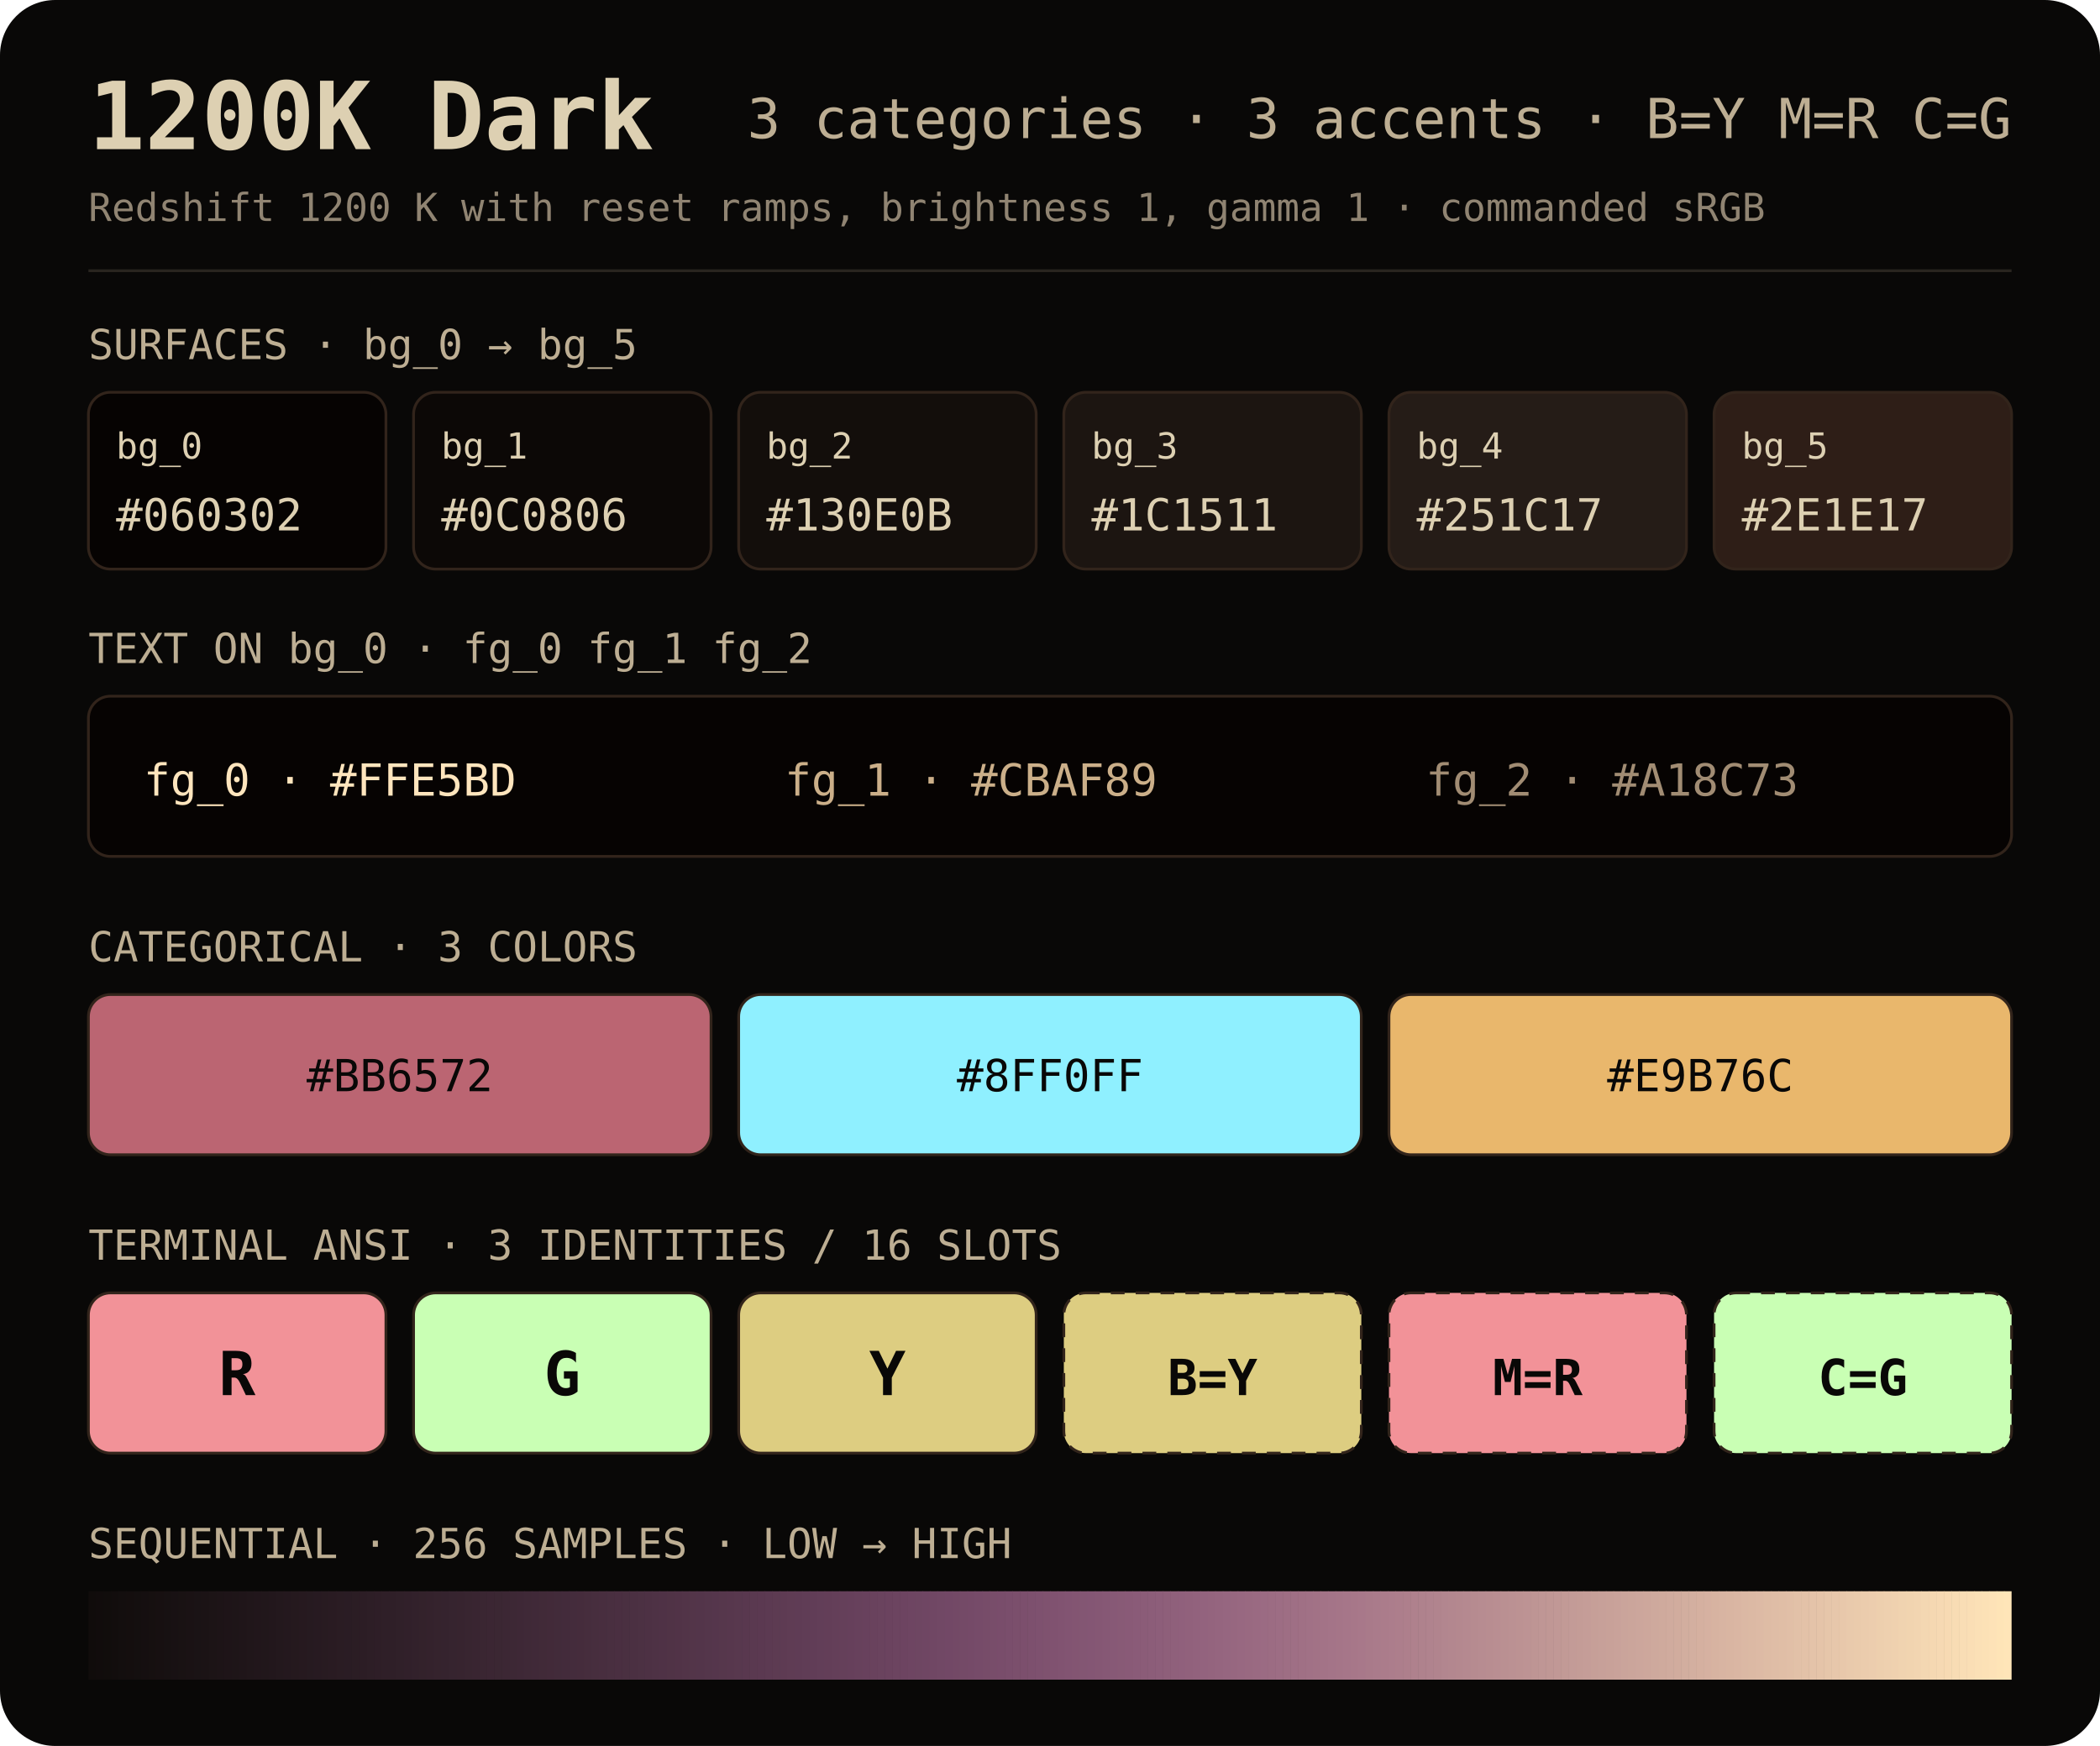
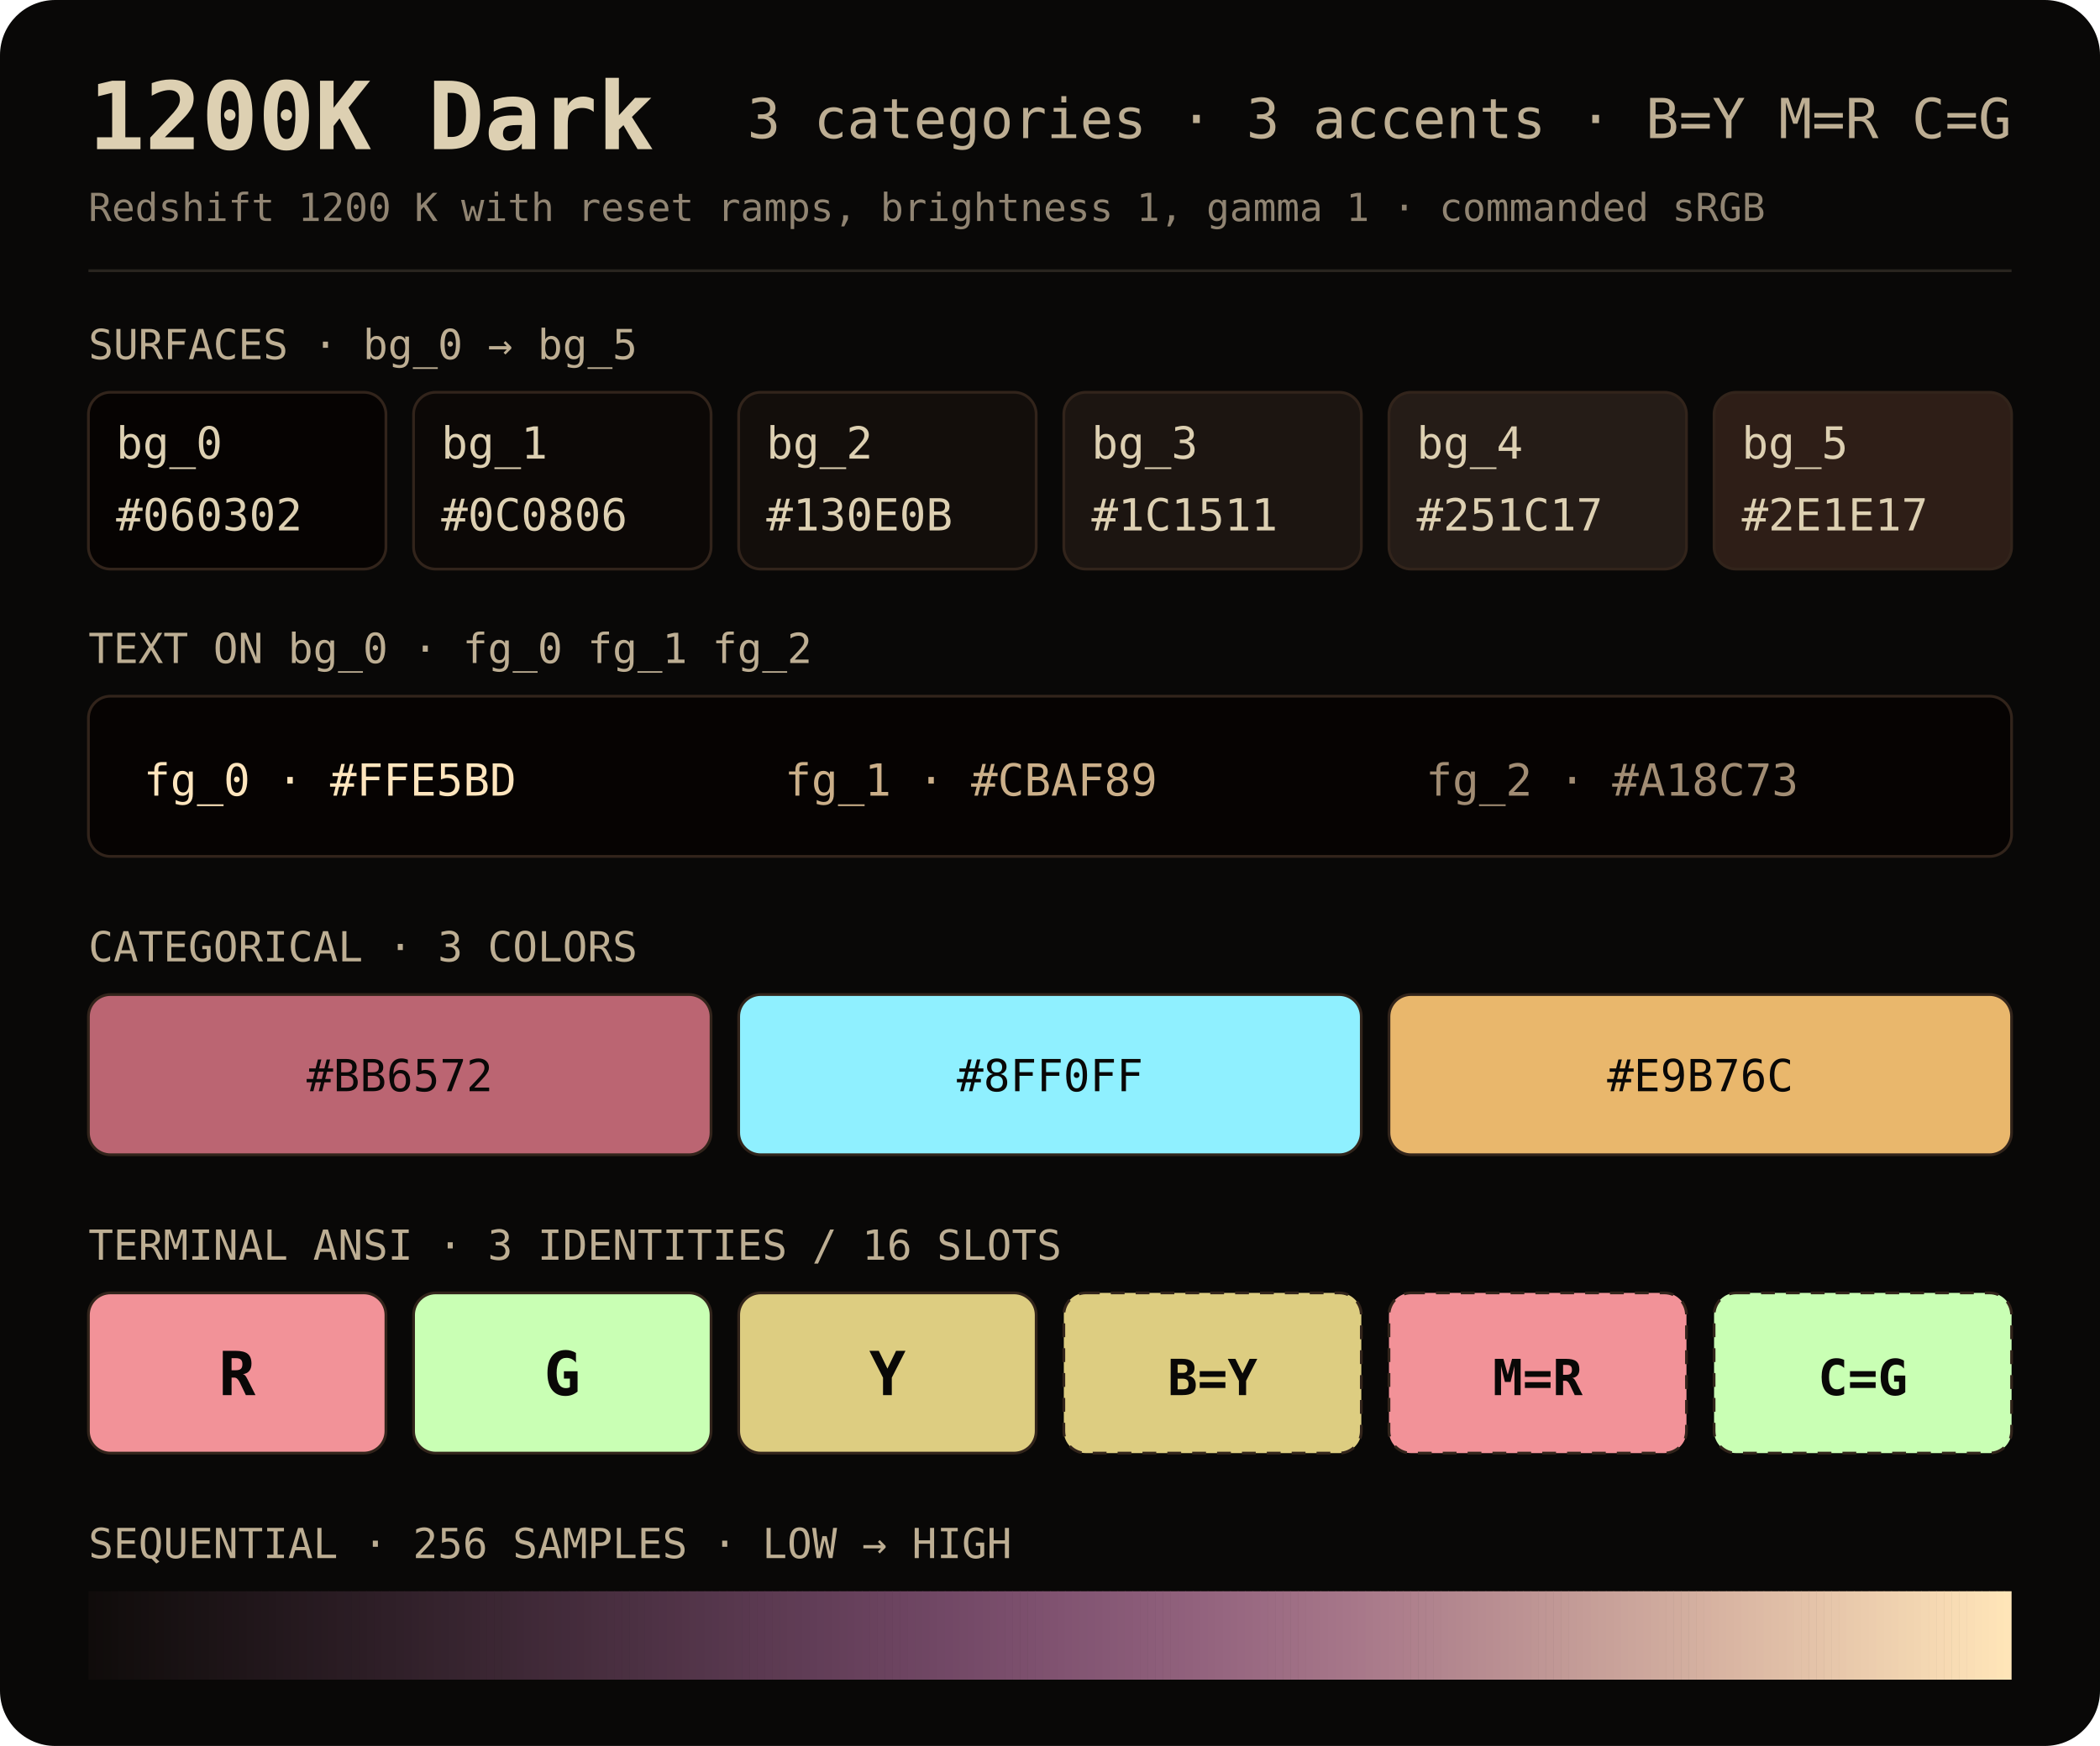
<svg xmlns="http://www.w3.org/2000/svg" width="760" height="632" viewBox="0 0 760 632">
  <rect width="100%" height="100%" rx="20" fill="#090807" />
  <text x="32" y="54" fill="#DDD0B2" font-size="34" font-family="ui-monospace, SFMono-Regular, Menlo, monospace" font-weight="700">1200K Dark</text>
  <text x="728" y="50" fill="#BDAE93" font-size="20" font-family="ui-monospace, SFMono-Regular, Menlo, monospace" text-anchor="end">3 categories · 3 accents · B=Y M=R C=G</text>
  <text x="32" y="80" fill="#908472" font-size="14" font-family="ui-monospace, SFMono-Regular, Menlo, monospace">Redshift 1200 K with reset ramps, brightness 1, gamma 1 · commanded sRGB</text>
  <line x1="32" y1="98" x2="728" y2="98" stroke="#29251F" />
  <text x="32" y="130" fill="#BDAE93" font-size="15" font-family="ui-monospace, SFMono-Regular, Menlo, monospace">SURFACES · bg_0 → bg_5</text>
  <rect x="32.00" y="142" width="107.67" height="64" rx="8" fill="#060302" stroke="#32241B" />
-   <text x="42.0" y="166" fill="#DDD0B2" font-size="13" font-family="ui-monospace, SFMono-Regular, Menlo, monospace">bg_0</text>
+   <text x="42.0" y="166" fill="#DDD0B2" font-size="16" font-family="ui-monospace, SFMono-Regular, Menlo, monospace">bg_0</text>
  <text x="42.0" y="192" fill="#DDD0B2" font-size="16" font-family="ui-monospace, SFMono-Regular, Menlo, monospace">#060302</text>
  <rect x="149.67" y="142" width="107.67" height="64" rx="8" fill="#0C0806" stroke="#32241B" />
-   <text x="159.667" y="166" fill="#DDD0B2" font-size="13" font-family="ui-monospace, SFMono-Regular, Menlo, monospace">bg_1</text>
+   <text x="159.667" y="166" fill="#DDD0B2" font-size="16" font-family="ui-monospace, SFMono-Regular, Menlo, monospace">bg_1</text>
  <text x="159.667" y="192" fill="#DDD0B2" font-size="16" font-family="ui-monospace, SFMono-Regular, Menlo, monospace">#0C0806</text>
  <rect x="267.33" y="142" width="107.67" height="64" rx="8" fill="#130E0B" stroke="#32241B" />
-   <text x="277.333" y="166" fill="#DDD0B2" font-size="13" font-family="ui-monospace, SFMono-Regular, Menlo, monospace">bg_2</text>
+   <text x="277.333" y="166" fill="#DDD0B2" font-size="16" font-family="ui-monospace, SFMono-Regular, Menlo, monospace">bg_2</text>
  <text x="277.333" y="192" fill="#DDD0B2" font-size="16" font-family="ui-monospace, SFMono-Regular, Menlo, monospace">#130E0B</text>
  <rect x="385.00" y="142" width="107.67" height="64" rx="8" fill="#1C1511" stroke="#32241B" />
-   <text x="395.0" y="166" fill="#DDD0B2" font-size="13" font-family="ui-monospace, SFMono-Regular, Menlo, monospace">bg_3</text>
+   <text x="395.0" y="166" fill="#DDD0B2" font-size="16" font-family="ui-monospace, SFMono-Regular, Menlo, monospace">bg_3</text>
  <text x="395.0" y="192" fill="#DDD0B2" font-size="16" font-family="ui-monospace, SFMono-Regular, Menlo, monospace">#1C1511</text>
  <rect x="502.67" y="142" width="107.67" height="64" rx="8" fill="#251C17" stroke="#32241B" />
-   <text x="512.667" y="166" fill="#DDD0B2" font-size="13" font-family="ui-monospace, SFMono-Regular, Menlo, monospace">bg_4</text>
+   <text x="512.667" y="166" fill="#DDD0B2" font-size="16" font-family="ui-monospace, SFMono-Regular, Menlo, monospace">bg_4</text>
  <text x="512.667" y="192" fill="#DDD0B2" font-size="16" font-family="ui-monospace, SFMono-Regular, Menlo, monospace">#251C17</text>
  <rect x="620.33" y="142" width="107.67" height="64" rx="8" fill="#2E1E17" stroke="#32241B" />
-   <text x="630.333" y="166" fill="#DDD0B2" font-size="13" font-family="ui-monospace, SFMono-Regular, Menlo, monospace">bg_5</text>
+   <text x="630.333" y="166" fill="#DDD0B2" font-size="16" font-family="ui-monospace, SFMono-Regular, Menlo, monospace">bg_5</text>
  <text x="630.333" y="192" fill="#DDD0B2" font-size="16" font-family="ui-monospace, SFMono-Regular, Menlo, monospace">#2E1E17</text>
  <text x="32" y="240" fill="#BDAE93" font-size="15" font-family="ui-monospace, SFMono-Regular, Menlo, monospace">TEXT ON bg_0 · fg_0 fg_1 fg_2</text>
  <rect x="32" y="252" width="696" height="58" rx="8" fill="#060302" stroke="#32241B" />
  <text x="52" y="288" fill="#FFE5BD" font-size="16" font-family="ui-monospace, SFMono-Regular, Menlo, monospace">fg_0 · #FFE5BD</text>
  <text x="284" y="288" fill="#CBAF89" font-size="16" font-family="ui-monospace, SFMono-Regular, Menlo, monospace">fg_1 · #CBAF89</text>
  <text x="516" y="288" fill="#A18C73" font-size="16" font-family="ui-monospace, SFMono-Regular, Menlo, monospace">fg_2 · #A18C73</text>
  <text x="32" y="348" fill="#BDAE93" font-size="15" font-family="ui-monospace, SFMono-Regular, Menlo, monospace">CATEGORICAL · 3 COLORS</text>
  <rect x="32.00" y="360" width="225.33" height="58" rx="8" fill="#BB6572" stroke="#32241B" />
  <text x="144.667" y="395" fill="#090807" font-size="16" font-family="ui-monospace, SFMono-Regular, Menlo, monospace" text-anchor="middle">#BB6572</text>
  <rect x="267.33" y="360" width="225.33" height="58" rx="8" fill="#8FF0FF" stroke="#32241B" />
  <text x="380" y="395" fill="#090807" font-size="16" font-family="ui-monospace, SFMono-Regular, Menlo, monospace" text-anchor="middle">#8FF0FF</text>
  <rect x="502.67" y="360" width="225.33" height="58" rx="8" fill="#E9B76C" stroke="#32241B" />
  <text x="615.333" y="395" fill="#090807" font-size="16" font-family="ui-monospace, SFMono-Regular, Menlo, monospace" text-anchor="middle">#E9B76C</text>
  <text x="32" y="456" fill="#BDAE93" font-size="15" font-family="ui-monospace, SFMono-Regular, Menlo, monospace">TERMINAL ANSI · 3 IDENTITIES / 16 SLOTS</text>
  <rect x="32.00" y="468" width="107.67" height="58" rx="8" fill="#F29298" stroke="#32241B" />
  <text x="85.833" y="505" fill="#090807" font-size="22" font-family="ui-monospace, SFMono-Regular, Menlo, monospace" font-weight="700" text-anchor="middle">R</text>
  <rect x="149.67" y="468" width="107.67" height="58" rx="8" fill="#C9FFB4" stroke="#32241B" />
  <text x="203.5" y="505" fill="#090807" font-size="22" font-family="ui-monospace, SFMono-Regular, Menlo, monospace" font-weight="700" text-anchor="middle">G</text>
  <rect x="267.33" y="468" width="107.67" height="58" rx="8" fill="#DDCD81" stroke="#32241B" />
  <text x="321.167" y="505" fill="#090807" font-size="22" font-family="ui-monospace, SFMono-Regular, Menlo, monospace" font-weight="700" text-anchor="middle">Y</text>
  <rect x="385.00" y="468" width="107.67" height="58" rx="8" fill="#DDCD81" stroke="#32241B" stroke-dasharray="5 4" />
  <text x="438.833" y="505" fill="#090807" font-size="18" font-family="ui-monospace, SFMono-Regular, Menlo, monospace" font-weight="700" text-anchor="middle">B=Y</text>
  <rect x="502.67" y="468" width="107.67" height="58" rx="8" fill="#F29298" stroke="#32241B" stroke-dasharray="5 4" />
  <text x="556.5" y="505" fill="#090807" font-size="18" font-family="ui-monospace, SFMono-Regular, Menlo, monospace" font-weight="700" text-anchor="middle">M=R</text>
  <rect x="620.33" y="468" width="107.67" height="58" rx="8" fill="#C9FFB4" stroke="#32241B" stroke-dasharray="5 4" />
  <text x="674.167" y="505" fill="#090807" font-size="18" font-family="ui-monospace, SFMono-Regular, Menlo, monospace" font-weight="700" text-anchor="middle">C=G</text>
  <text x="32" y="564" fill="#BDAE93" font-size="15" font-family="ui-monospace, SFMono-Regular, Menlo, monospace">SEQUENTIAL · 256 SAMPLES · LOW → HIGH</text>
  <rect x="32" y="576" width="2.9" height="32" fill="#100C0B" />
  <rect x="34.719" y="576" width="2.9" height="32" fill="#110C0C" />
  <rect x="37.438" y="576" width="2.9" height="32" fill="#110D0C" />
  <rect x="40.156" y="576" width="2.9" height="32" fill="#120D0D" />
  <rect x="42.875" y="576" width="2.9" height="32" fill="#130E0E" />
  <rect x="45.594" y="576" width="2.9" height="32" fill="#140E0E" />
  <rect x="48.312" y="576" width="2.9" height="32" fill="#140F0F" />
  <rect x="51.031" y="576" width="2.9" height="32" fill="#150F10" />
  <rect x="53.75" y="576" width="2.9" height="32" fill="#161010" />
  <rect x="56.469" y="576" width="2.9" height="32" fill="#171011" />
  <rect x="59.188" y="576" width="2.9" height="32" fill="#171112" />
  <rect x="61.906" y="576" width="2.9" height="32" fill="#181113" />
  <rect x="64.625" y="576" width="2.9" height="32" fill="#191213" />
  <rect x="67.344" y="576" width="2.9" height="32" fill="#1A1214" />
  <rect x="70.062" y="576" width="2.9" height="32" fill="#1A1315" />
  <rect x="72.781" y="576" width="2.9" height="32" fill="#1B1315" />
  <rect x="75.5" y="576" width="2.9" height="32" fill="#1C1416" />
  <rect x="78.219" y="576" width="2.9" height="32" fill="#1D1417" />
  <rect x="80.938" y="576" width="2.9" height="32" fill="#1E1418" />
  <rect x="83.656" y="576" width="2.9" height="32" fill="#1E1518" />
  <rect x="86.375" y="576" width="2.9" height="32" fill="#1F1519" />
  <rect x="89.094" y="576" width="2.9" height="32" fill="#20161A" />
  <rect x="91.812" y="576" width="2.9" height="32" fill="#21161B" />
  <rect x="94.531" y="576" width="2.9" height="32" fill="#21171B" />
  <rect x="97.25" y="576" width="2.9" height="32" fill="#22171C" />
  <rect x="99.969" y="576" width="2.9" height="32" fill="#23181D" />
  <rect x="102.688" y="576" width="2.9" height="32" fill="#24181E" />
  <rect x="105.406" y="576" width="2.9" height="32" fill="#25191E" />
  <rect x="108.125" y="576" width="2.9" height="32" fill="#26191F" />
  <rect x="110.844" y="576" width="2.9" height="32" fill="#261A20" />
  <rect x="113.562" y="576" width="2.9" height="32" fill="#271A21" />
  <rect x="116.281" y="576" width="2.9" height="32" fill="#281B21" />
  <rect x="119" y="576" width="2.9" height="32" fill="#291B22" />
  <rect x="121.719" y="576" width="2.9" height="32" fill="#2A1C23" />
  <rect x="124.438" y="576" width="2.9" height="32" fill="#2A1C24" />
  <rect x="127.156" y="576" width="2.9" height="32" fill="#2B1D24" />
  <rect x="129.875" y="576" width="2.9" height="32" fill="#2C1D25" />
  <rect x="132.594" y="576" width="2.9" height="32" fill="#2D1E26" />
  <rect x="135.312" y="576" width="2.9" height="32" fill="#2E1E27" />
  <rect x="138.031" y="576" width="2.9" height="32" fill="#2F1F28" />
  <rect x="140.75" y="576" width="2.9" height="32" fill="#2F1F28" />
  <rect x="143.469" y="576" width="2.9" height="32" fill="#302029" />
  <rect x="146.188" y="576" width="2.9" height="32" fill="#31202A" />
  <rect x="148.906" y="576" width="2.9" height="32" fill="#32212B" />
  <rect x="151.625" y="576" width="2.9" height="32" fill="#33222B" />
  <rect x="154.344" y="576" width="2.9" height="32" fill="#34222C" />
  <rect x="157.062" y="576" width="2.9" height="32" fill="#35232D" />
  <rect x="159.781" y="576" width="2.9" height="32" fill="#35232E" />
  <rect x="162.5" y="576" width="2.9" height="32" fill="#36242F" />
  <rect x="165.219" y="576" width="2.9" height="32" fill="#37242F" />
  <rect x="167.938" y="576" width="2.9" height="32" fill="#382530" />
  <rect x="170.656" y="576" width="2.9" height="32" fill="#392531" />
  <rect x="173.375" y="576" width="2.9" height="32" fill="#3A2632" />
  <rect x="176.094" y="576" width="2.9" height="32" fill="#3B2633" />
  <rect x="178.812" y="576" width="2.9" height="32" fill="#3B2733" />
  <rect x="181.531" y="576" width="2.9" height="32" fill="#3C2734" />
  <rect x="184.25" y="576" width="2.9" height="32" fill="#3D2835" />
  <rect x="186.969" y="576" width="2.9" height="32" fill="#3E2836" />
  <rect x="189.688" y="576" width="2.9" height="32" fill="#3F2937" />
  <rect x="192.406" y="576" width="2.9" height="32" fill="#402938" />
  <rect x="195.125" y="576" width="2.9" height="32" fill="#412A38" />
  <rect x="197.844" y="576" width="2.9" height="32" fill="#422A39" />
  <rect x="200.562" y="576" width="2.9" height="32" fill="#422B3A" />
  <rect x="203.281" y="576" width="2.9" height="32" fill="#432B3B" />
  <rect x="206" y="576" width="2.9" height="32" fill="#442C3C" />
  <rect x="208.719" y="576" width="2.9" height="32" fill="#452C3C" />
  <rect x="211.438" y="576" width="2.9" height="32" fill="#462D3D" />
  <rect x="214.156" y="576" width="2.9" height="32" fill="#472E3E" />
  <rect x="216.875" y="576" width="2.9" height="32" fill="#482E3F" />
  <rect x="219.594" y="576" width="2.9" height="32" fill="#492F40" />
  <rect x="222.312" y="576" width="2.9" height="32" fill="#4A2F41" />
  <rect x="225.031" y="576" width="2.9" height="32" fill="#4A3041" />
  <rect x="227.75" y="576" width="2.9" height="32" fill="#4B3042" />
  <rect x="230.469" y="576" width="2.9" height="32" fill="#4C3143" />
  <rect x="233.188" y="576" width="2.9" height="32" fill="#4D3144" />
  <rect x="235.906" y="576" width="2.9" height="32" fill="#4E3245" />
  <rect x="238.625" y="576" width="2.9" height="32" fill="#4F3246" />
  <rect x="241.344" y="576" width="2.9" height="32" fill="#503346" />
  <rect x="244.062" y="576" width="2.9" height="32" fill="#513347" />
  <rect x="246.781" y="576" width="2.9" height="32" fill="#523448" />
  <rect x="249.5" y="576" width="2.9" height="32" fill="#533549" />
  <rect x="252.219" y="576" width="2.9" height="32" fill="#53354A" />
  <rect x="254.938" y="576" width="2.9" height="32" fill="#54364B" />
  <rect x="257.656" y="576" width="2.9" height="32" fill="#55364C" />
  <rect x="260.375" y="576" width="2.9" height="32" fill="#56374C" />
  <rect x="263.094" y="576" width="2.9" height="32" fill="#57374D" />
  <rect x="265.812" y="576" width="2.9" height="32" fill="#58384E" />
  <rect x="268.531" y="576" width="2.9" height="32" fill="#59384F" />
  <rect x="271.25" y="576" width="2.9" height="32" fill="#5A3950" />
  <rect x="273.969" y="576" width="2.9" height="32" fill="#5B3951" />
  <rect x="276.688" y="576" width="2.9" height="32" fill="#5C3A52" />
  <rect x="279.406" y="576" width="2.9" height="32" fill="#5D3B52" />
  <rect x="282.125" y="576" width="2.9" height="32" fill="#5E3B53" />
  <rect x="284.844" y="576" width="2.9" height="32" fill="#5F3C54" />
  <rect x="287.562" y="576" width="2.9" height="32" fill="#5F3C55" />
  <rect x="290.281" y="576" width="2.9" height="32" fill="#603D56" />
  <rect x="293" y="576" width="2.9" height="32" fill="#613D57" />
  <rect x="295.719" y="576" width="2.9" height="32" fill="#623E58" />
  <rect x="298.438" y="576" width="2.9" height="32" fill="#633E58" />
  <rect x="301.156" y="576" width="2.9" height="32" fill="#643F59" />
  <rect x="303.875" y="576" width="2.9" height="32" fill="#65405A" />
  <rect x="306.594" y="576" width="2.9" height="32" fill="#66405B" />
  <rect x="309.312" y="576" width="2.9" height="32" fill="#67415C" />
  <rect x="312.031" y="576" width="2.9" height="32" fill="#68415D" />
  <rect x="314.75" y="576" width="2.9" height="32" fill="#69425D" />
  <rect x="317.469" y="576" width="2.9" height="32" fill="#6A435E" />
  <rect x="320.188" y="576" width="2.9" height="32" fill="#6B435F" />
  <rect x="322.906" y="576" width="2.9" height="32" fill="#6C4460" />
  <rect x="325.625" y="576" width="2.9" height="32" fill="#6D4461" />
  <rect x="328.344" y="576" width="2.9" height="32" fill="#6E4562" />
  <rect x="331.062" y="576" width="2.9" height="32" fill="#6E4662" />
  <rect x="333.781" y="576" width="2.9" height="32" fill="#6F4663" />
  <rect x="336.5" y="576" width="2.9" height="32" fill="#704764" />
  <rect x="339.219" y="576" width="2.9" height="32" fill="#714865" />
  <rect x="341.938" y="576" width="2.9" height="32" fill="#724866" />
  <rect x="344.656" y="576" width="2.9" height="32" fill="#734966" />
  <rect x="347.375" y="576" width="2.9" height="32" fill="#744A67" />
  <rect x="350.094" y="576" width="2.9" height="32" fill="#754A68" />
  <rect x="352.812" y="576" width="2.9" height="32" fill="#764B69" />
  <rect x="355.531" y="576" width="2.9" height="32" fill="#774C69" />
  <rect x="358.25" y="576" width="2.9" height="32" fill="#784D6A" />
  <rect x="360.969" y="576" width="2.9" height="32" fill="#794D6B" />
  <rect x="363.688" y="576" width="2.9" height="32" fill="#7A4E6C" />
  <rect x="366.406" y="576" width="2.9" height="32" fill="#7B4F6C" />
  <rect x="369.125" y="576" width="2.9" height="32" fill="#7C4F6D" />
  <rect x="371.844" y="576" width="2.9" height="32" fill="#7D506E" />
  <rect x="374.562" y="576" width="2.9" height="32" fill="#7E516F" />
  <rect x="377.281" y="576" width="2.9" height="32" fill="#7F526F" />
  <rect x="380" y="576" width="2.9" height="32" fill="#805270" />
  <rect x="382.719" y="576" width="2.9" height="32" fill="#815371" />
  <rect x="385.438" y="576" width="2.9" height="32" fill="#825472" />
  <rect x="388.156" y="576" width="2.9" height="32" fill="#835572" />
  <rect x="390.875" y="576" width="2.9" height="32" fill="#835673" />
  <rect x="393.594" y="576" width="2.9" height="32" fill="#845674" />
  <rect x="396.312" y="576" width="2.9" height="32" fill="#855774" />
  <rect x="399.031" y="576" width="2.9" height="32" fill="#865875" />
  <rect x="401.75" y="576" width="2.9" height="32" fill="#875976" />
  <rect x="404.469" y="576" width="2.9" height="32" fill="#885A76" />
  <rect x="407.188" y="576" width="2.9" height="32" fill="#895A77" />
  <rect x="409.906" y="576" width="2.9" height="32" fill="#8A5B78" />
  <rect x="412.625" y="576" width="2.9" height="32" fill="#8B5C78" />
  <rect x="415.344" y="576" width="2.9" height="32" fill="#8C5D79" />
  <rect x="418.062" y="576" width="2.9" height="32" fill="#8D5E7A" />
  <rect x="420.781" y="576" width="2.9" height="32" fill="#8E5F7A" />
  <rect x="423.5" y="576" width="2.9" height="32" fill="#8F607B" />
  <rect x="426.219" y="576" width="2.9" height="32" fill="#90607C" />
  <rect x="428.938" y="576" width="2.9" height="32" fill="#91617C" />
  <rect x="431.656" y="576" width="2.9" height="32" fill="#92627D" />
  <rect x="434.375" y="576" width="2.9" height="32" fill="#93637E" />
  <rect x="437.094" y="576" width="2.9" height="32" fill="#94647E" />
  <rect x="439.812" y="576" width="2.9" height="32" fill="#95657F" />
  <rect x="442.531" y="576" width="2.9" height="32" fill="#966680" />
  <rect x="445.25" y="576" width="2.9" height="32" fill="#976780" />
  <rect x="447.969" y="576" width="2.9" height="32" fill="#986881" />
  <rect x="450.688" y="576" width="2.9" height="32" fill="#996981" />
  <rect x="453.406" y="576" width="2.9" height="32" fill="#9A6A82" />
  <rect x="456.125" y="576" width="2.9" height="32" fill="#9B6B83" />
  <rect x="458.844" y="576" width="2.9" height="32" fill="#9C6C83" />
  <rect x="461.562" y="576" width="2.9" height="32" fill="#9D6D84" />
  <rect x="464.281" y="576" width="2.9" height="32" fill="#9E6E84" />
  <rect x="467" y="576" width="2.9" height="32" fill="#9F6F85" />
  <rect x="469.719" y="576" width="2.9" height="32" fill="#A07085" />
  <rect x="472.438" y="576" width="2.9" height="32" fill="#A17186" />
  <rect x="475.156" y="576" width="2.9" height="32" fill="#A27286" />
  <rect x="477.875" y="576" width="2.9" height="32" fill="#A37387" />
  <rect x="480.594" y="576" width="2.9" height="32" fill="#A47488" />
  <rect x="483.312" y="576" width="2.9" height="32" fill="#A57588" />
  <rect x="486.031" y="576" width="2.9" height="32" fill="#A67689" />
  <rect x="488.75" y="576" width="2.9" height="32" fill="#A77789" />
  <rect x="491.469" y="576" width="2.9" height="32" fill="#A8788A" />
  <rect x="494.188" y="576" width="2.9" height="32" fill="#A97A8A" />
  <rect x="496.906" y="576" width="2.9" height="32" fill="#AA7B8B" />
  <rect x="499.625" y="576" width="2.9" height="32" fill="#AB7C8B" />
  <rect x="502.344" y="576" width="2.9" height="32" fill="#AC7D8C" />
  <rect x="505.062" y="576" width="2.9" height="32" fill="#AD7E8C" />
  <rect x="507.781" y="576" width="2.9" height="32" fill="#AE7F8C" />
  <rect x="510.5" y="576" width="2.9" height="32" fill="#AF818D" />
  <rect x="513.219" y="576" width="2.9" height="32" fill="#AF828D" />
  <rect x="515.938" y="576" width="2.9" height="32" fill="#B0838E" />
  <rect x="518.656" y="576" width="2.9" height="32" fill="#B1848E" />
  <rect x="521.375" y="576" width="2.9" height="32" fill="#B2868F" />
  <rect x="524.094" y="576" width="2.9" height="32" fill="#B3878F" />
  <rect x="526.812" y="576" width="2.9" height="32" fill="#B4888F" />
  <rect x="529.531" y="576" width="2.9" height="32" fill="#B58990" />
  <rect x="532.25" y="576" width="2.9" height="32" fill="#B68B90" />
  <rect x="534.969" y="576" width="2.9" height="32" fill="#B78C91" />
  <rect x="537.688" y="576" width="2.9" height="32" fill="#B88D91" />
  <rect x="540.406" y="576" width="2.9" height="32" fill="#B98E92" />
  <rect x="543.125" y="576" width="2.9" height="32" fill="#BA9092" />
  <rect x="545.844" y="576" width="2.9" height="32" fill="#BB9193" />
  <rect x="548.562" y="576" width="2.9" height="32" fill="#BC9293" />
  <rect x="551.281" y="576" width="2.9" height="32" fill="#BD9394" />
  <rect x="554" y="576" width="2.9" height="32" fill="#BE9594" />
  <rect x="556.719" y="576" width="2.9" height="32" fill="#BF9695" />
  <rect x="559.438" y="576" width="2.9" height="32" fill="#C09795" />
  <rect x="562.156" y="576" width="2.9" height="32" fill="#C19896" />
  <rect x="564.875" y="576" width="2.9" height="32" fill="#C29A96" />
  <rect x="567.594" y="576" width="2.9" height="32" fill="#C39B97" />
  <rect x="570.312" y="576" width="2.9" height="32" fill="#C49C97" />
  <rect x="573.031" y="576" width="2.9" height="32" fill="#C59D98" />
  <rect x="575.75" y="576" width="2.9" height="32" fill="#C69F98" />
  <rect x="578.469" y="576" width="2.9" height="32" fill="#C7A099" />
  <rect x="581.188" y="576" width="2.9" height="32" fill="#C8A199" />
  <rect x="583.906" y="576" width="2.9" height="32" fill="#C9A29A" />
  <rect x="586.625" y="576" width="2.9" height="32" fill="#CAA49B" />
  <rect x="589.344" y="576" width="2.9" height="32" fill="#CBA59B" />
  <rect x="592.062" y="576" width="2.9" height="32" fill="#CCA69C" />
  <rect x="594.781" y="576" width="2.9" height="32" fill="#CDA79C" />
  <rect x="597.5" y="576" width="2.9" height="32" fill="#CEA99D" />
  <rect x="600.219" y="576" width="2.9" height="32" fill="#CFAA9D" />
  <rect x="602.938" y="576" width="2.9" height="32" fill="#D0AB9E" />
  <rect x="605.656" y="576" width="2.9" height="32" fill="#D1AC9E" />
  <rect x="608.375" y="576" width="2.9" height="32" fill="#D2AE9F" />
  <rect x="611.094" y="576" width="2.9" height="32" fill="#D3AFA0" />
  <rect x="613.812" y="576" width="2.9" height="32" fill="#D5B0A0" />
  <rect x="616.531" y="576" width="2.9" height="32" fill="#D6B1A1" />
  <rect x="619.25" y="576" width="2.9" height="32" fill="#D7B3A1" />
  <rect x="621.969" y="576" width="2.9" height="32" fill="#D8B4A2" />
  <rect x="624.688" y="576" width="2.9" height="32" fill="#D9B5A2" />
  <rect x="627.406" y="576" width="2.9" height="32" fill="#DAB6A3" />
  <rect x="630.125" y="576" width="2.9" height="32" fill="#DBB8A4" />
  <rect x="632.844" y="576" width="2.9" height="32" fill="#DCB9A4" />
  <rect x="635.562" y="576" width="2.9" height="32" fill="#DDBAA5" />
  <rect x="638.281" y="576" width="2.9" height="32" fill="#DEBCA5" />
  <rect x="641" y="576" width="2.9" height="32" fill="#DFBDA6" />
  <rect x="643.719" y="576" width="2.9" height="32" fill="#E0BEA6" />
  <rect x="646.438" y="576" width="2.9" height="32" fill="#E1BFA7" />
  <rect x="649.156" y="576" width="2.9" height="32" fill="#E2C1A8" />
  <rect x="651.875" y="576" width="2.9" height="32" fill="#E3C2A8" />
  <rect x="654.594" y="576" width="2.9" height="32" fill="#E4C3A9" />
  <rect x="657.312" y="576" width="2.9" height="32" fill="#E5C4A9" />
  <rect x="660.031" y="576" width="2.9" height="32" fill="#E6C6AA" />
  <rect x="662.75" y="576" width="2.9" height="32" fill="#E7C7AB" />
  <rect x="665.469" y="576" width="2.9" height="32" fill="#E8C8AB" />
  <rect x="668.188" y="576" width="2.9" height="32" fill="#E9CAAC" />
  <rect x="670.906" y="576" width="2.9" height="32" fill="#EACBAC" />
  <rect x="673.625" y="576" width="2.9" height="32" fill="#EBCCAD" />
  <rect x="676.344" y="576" width="2.9" height="32" fill="#ECCDAE" />
  <rect x="679.062" y="576" width="2.9" height="32" fill="#EDCFAE" />
  <rect x="681.781" y="576" width="2.9" height="32" fill="#EED0AF" />
  <rect x="684.5" y="576" width="2.9" height="32" fill="#EFD1AF" />
  <rect x="687.219" y="576" width="2.9" height="32" fill="#F0D3B0" />
  <rect x="689.938" y="576" width="2.9" height="32" fill="#F1D4B0" />
  <rect x="692.656" y="576" width="2.9" height="32" fill="#F2D5B1" />
  <rect x="695.375" y="576" width="2.9" height="32" fill="#F3D7B2" />
  <rect x="698.094" y="576" width="2.9" height="32" fill="#F5D8B2" />
  <rect x="700.812" y="576" width="2.9" height="32" fill="#F6D9B3" />
  <rect x="703.531" y="576" width="2.9" height="32" fill="#F7DAB3" />
  <rect x="706.25" y="576" width="2.9" height="32" fill="#F8DCB4" />
  <rect x="708.969" y="576" width="2.9" height="32" fill="#F9DDB5" />
  <rect x="711.688" y="576" width="2.9" height="32" fill="#FADEB5" />
  <rect x="714.406" y="576" width="2.9" height="32" fill="#FBE0B6" />
  <rect x="717.125" y="576" width="2.9" height="32" fill="#FCE1B6" />
  <rect x="719.844" y="576" width="2.9" height="32" fill="#FDE2B7" />
  <rect x="722.562" y="576" width="2.9" height="32" fill="#FEE4B7" />
  <rect x="725.281" y="576" width="2.719" height="32" fill="#FFE5B8" />
</svg>
